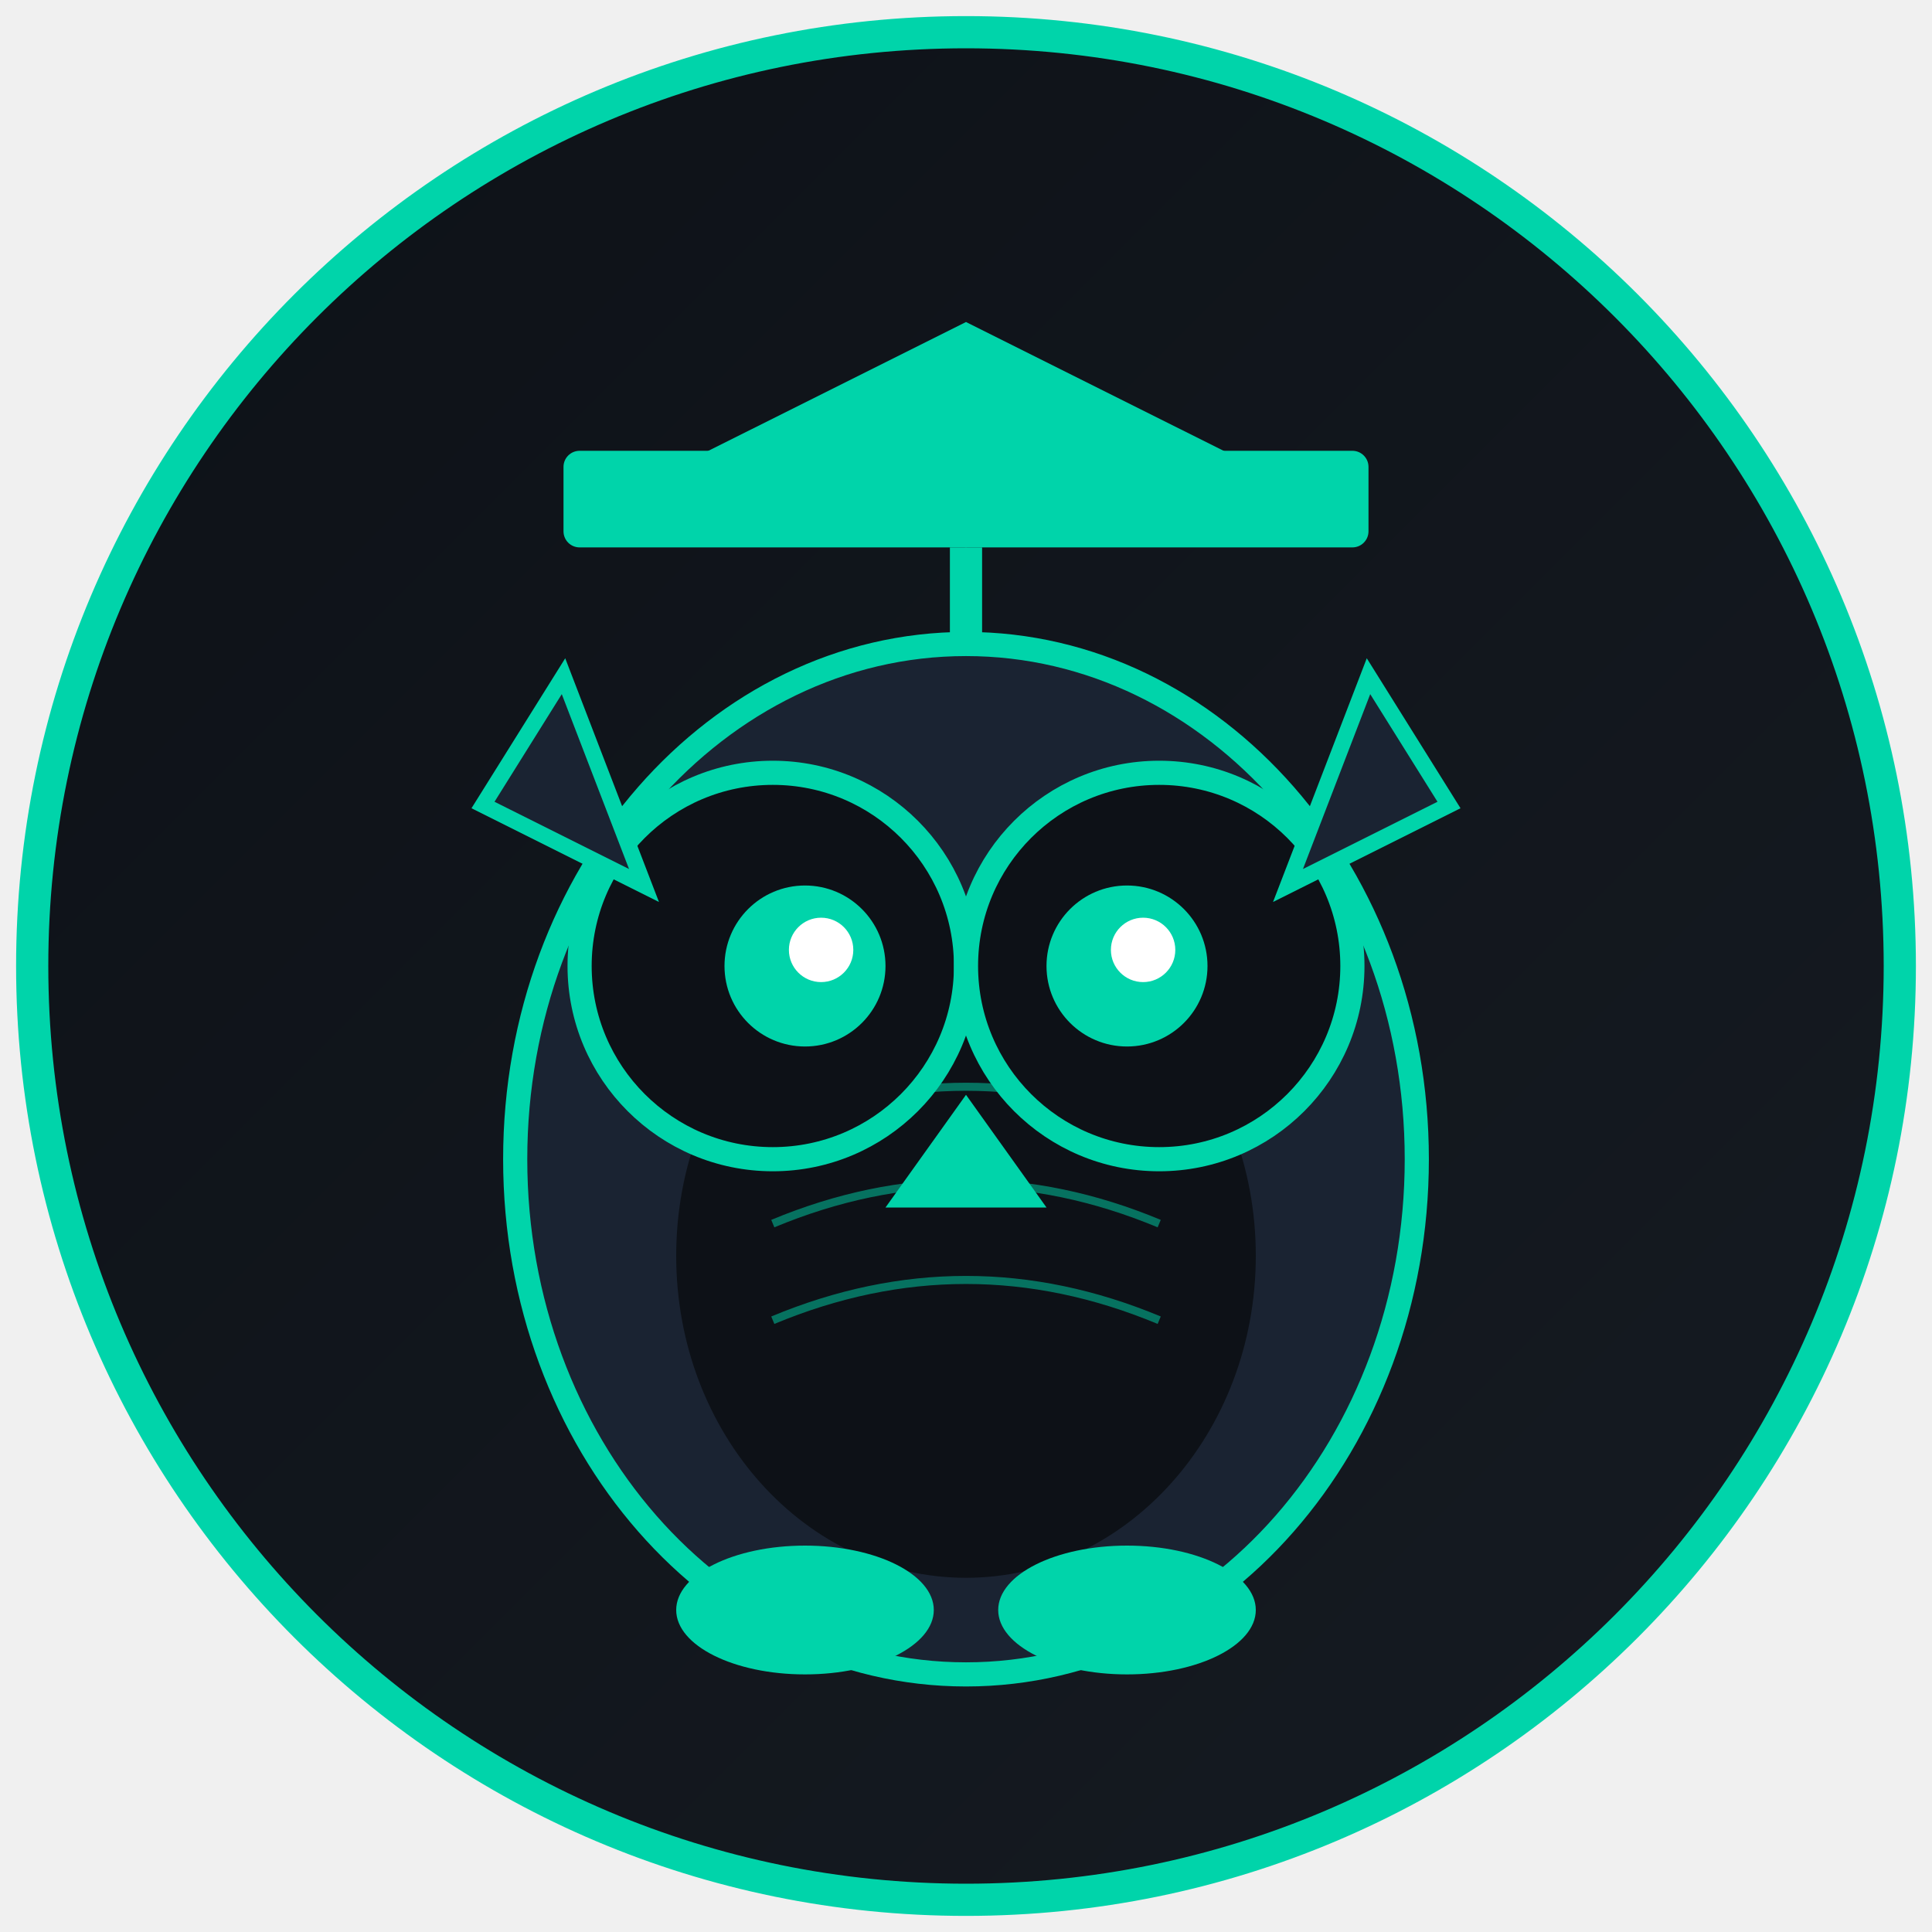
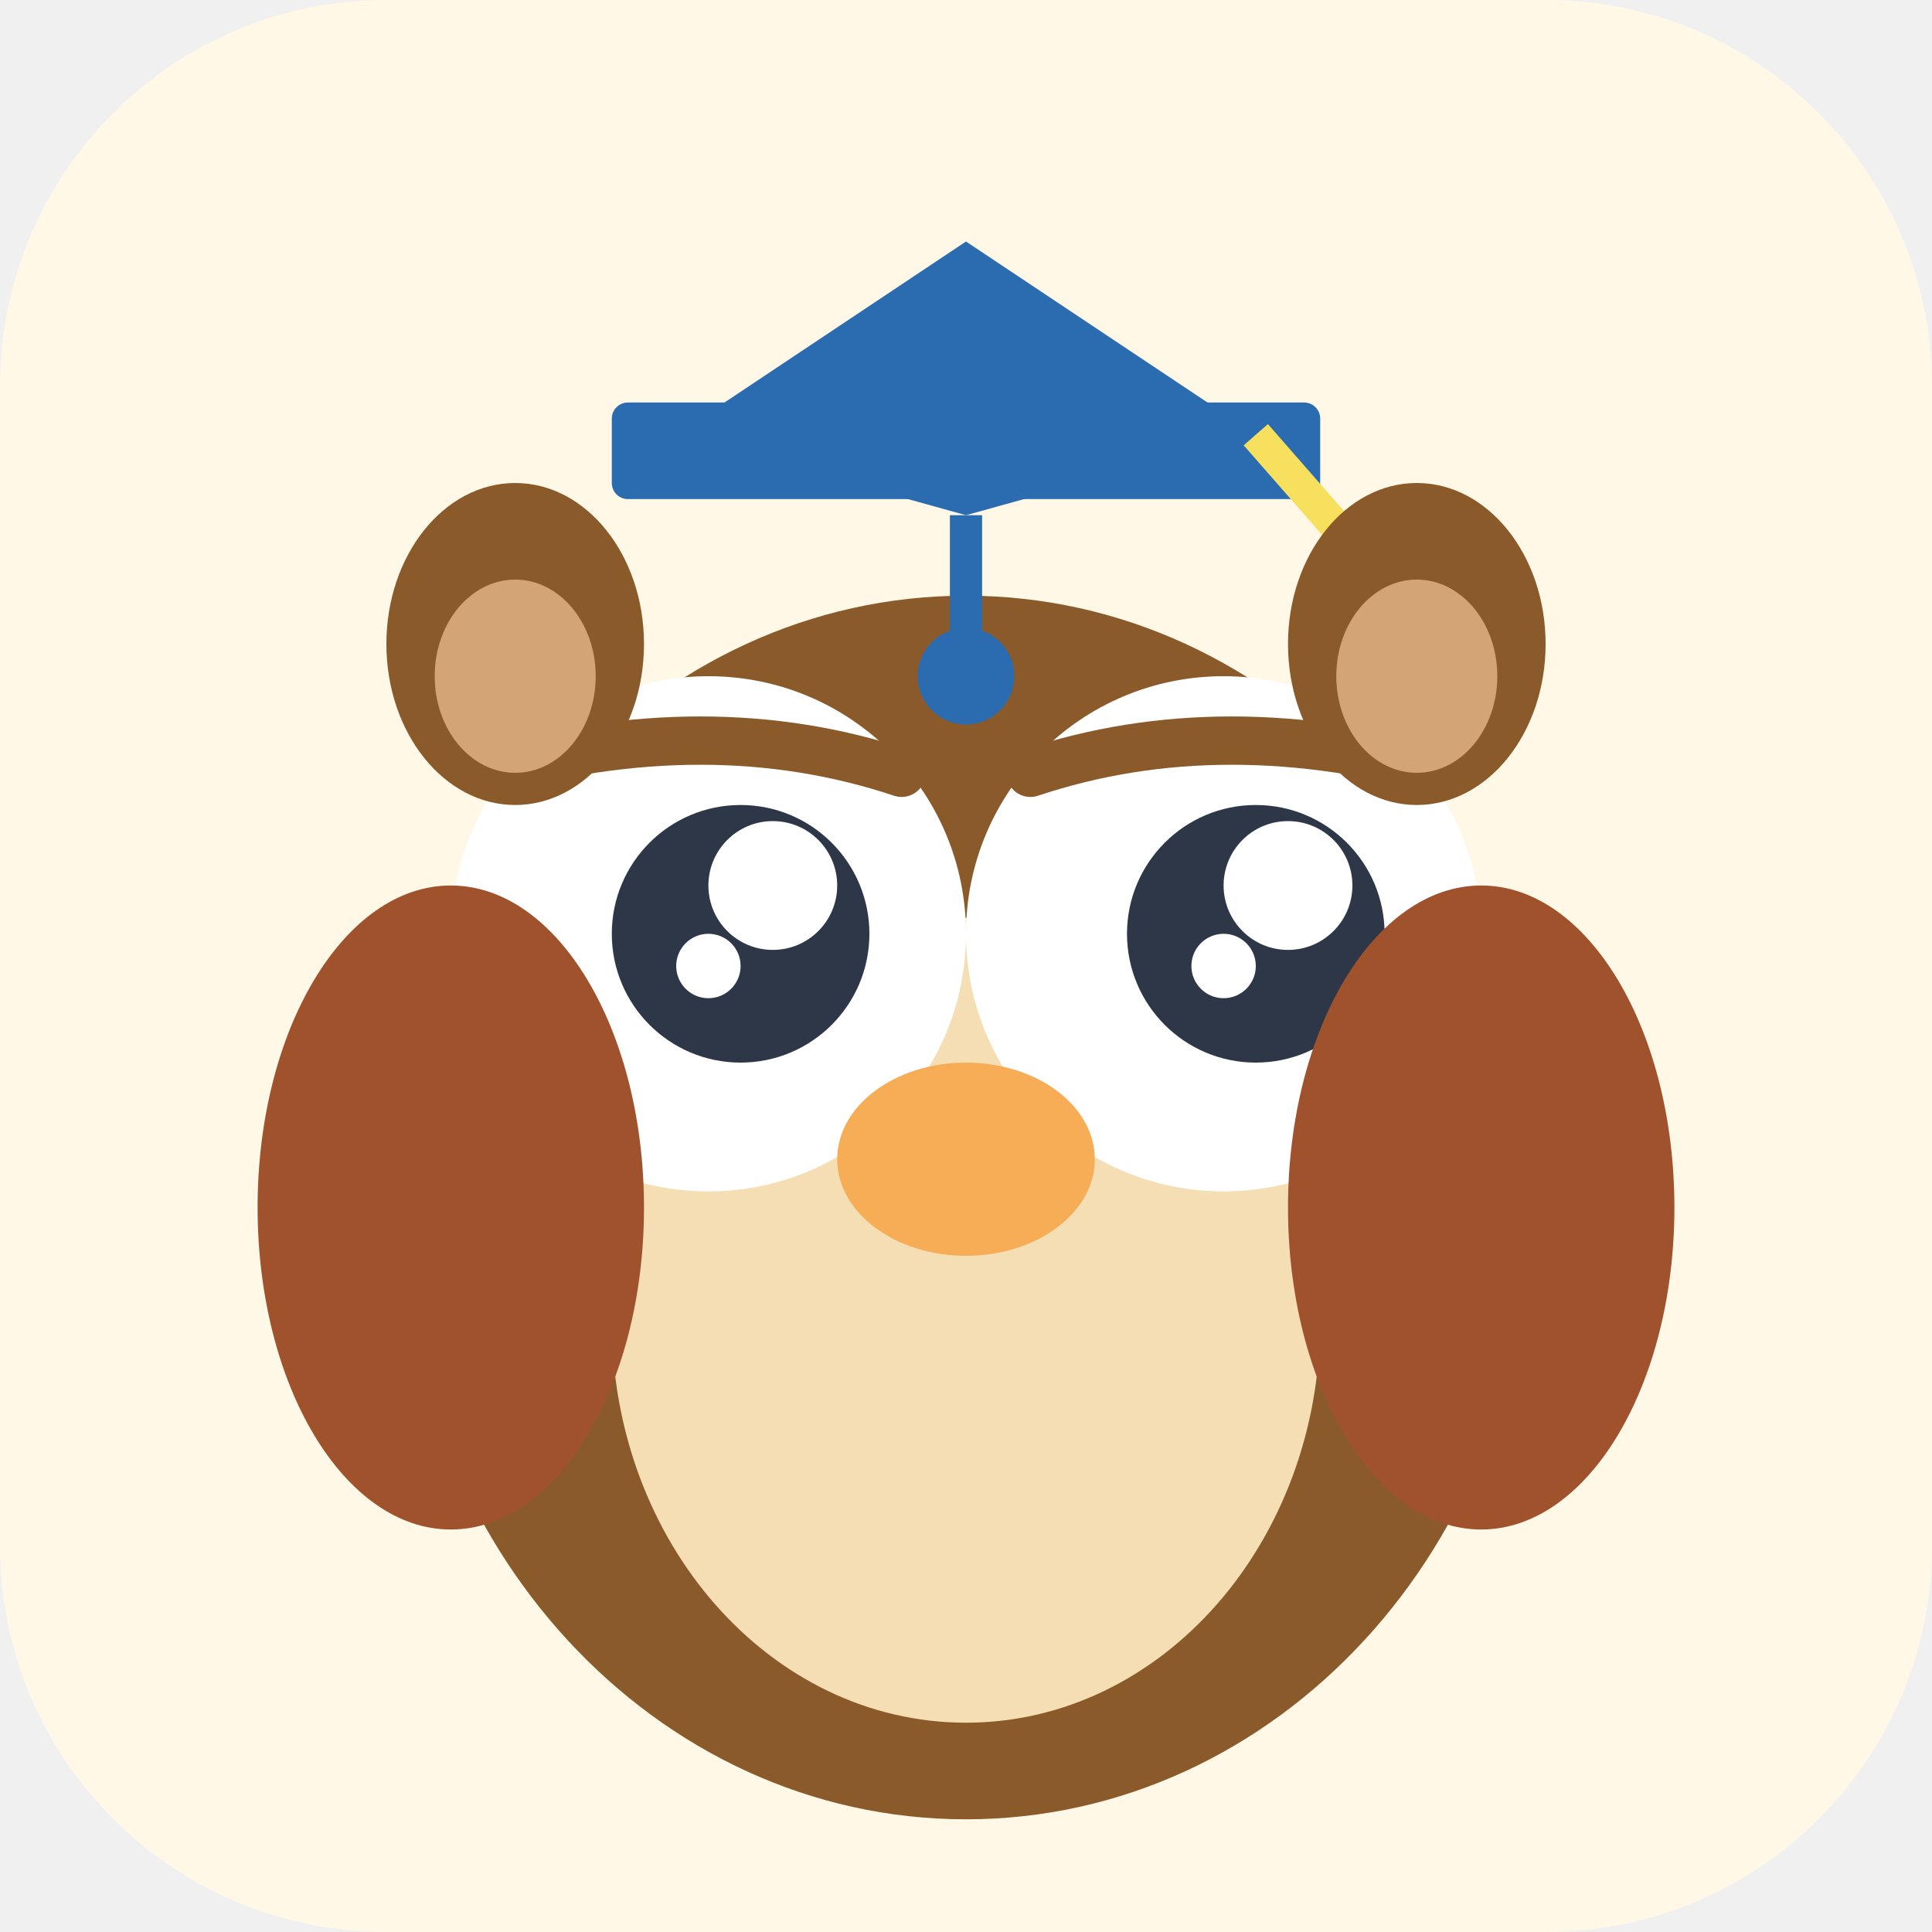
<svg xmlns="http://www.w3.org/2000/svg" viewBox="0 0 120 120">
-   <defs>
-     <linearGradient id="bg1" x1="0%" y1="0%" x2="100%" y2="100%">
-       <stop offset="0%" style="stop-color:#0D1117" />
-       <stop offset="100%" style="stop-color:#161B22" />
-     </linearGradient>
-     <linearGradient id="teal1" x1="0%" y1="0%" x2="100%" y2="100%">
-       <stop offset="0%" style="stop-color:#00D4AA" />
-       <stop offset="100%" style="stop-color:#00A88A" />
-     </linearGradient>
-   </defs>
-   <circle cx="60" cy="60" r="58" fill="url(#bg1)" stroke="#00D4AA" stroke-width="2" />
-   <rect x="35" y="28" width="50" height="6" rx="1" fill="#00D4AA" />
-   <polygon points="60,20 40,30 60,34 80,30" fill="#00D4AA" />
-   <line x1="60" y1="34" x2="60" y2="42" stroke="#00D4AA" stroke-width="2" />
-   <circle cx="60" cy="44" r="3" fill="#00D4AA" />
-   <ellipse cx="60" cy="72" rx="28" ry="32" fill="#1a2332" />
-   <ellipse cx="60" cy="72" rx="28" ry="32" fill="none" stroke="#00D4AA" stroke-width="1.5" />
-   <ellipse cx="60" cy="78" rx="18" ry="20" fill="#0D1117" />
-   <path d="M48 70 Q60 65 72 70" stroke="#00D4AA" stroke-width="0.5" fill="none" opacity="0.5" />
-   <path d="M48 76 Q60 71 72 76" stroke="#00D4AA" stroke-width="0.5" fill="none" opacity="0.5" />
-   <path d="M48 82 Q60 77 72 82" stroke="#00D4AA" stroke-width="0.5" fill="none" opacity="0.5" />
-   <circle cx="48" cy="60" r="12" fill="#0D1117" />
-   <circle cx="48" cy="60" r="12" fill="none" stroke="#00D4AA" stroke-width="1.5" />
-   <circle cx="72" cy="60" r="12" fill="#0D1117" />
-   <circle cx="72" cy="60" r="12" fill="none" stroke="#00D4AA" stroke-width="1.5" />
-   <circle cx="50" cy="60" r="5" fill="#00D4AA" />
-   <circle cx="70" cy="60" r="5" fill="#00D4AA" />
-   <circle cx="51" cy="59" r="2" fill="#fff" />
-   <circle cx="71" cy="59" r="2" fill="#fff" />
-   <polygon points="60,68 55,75 65,75" fill="#00D4AA" />
-   <polygon points="35,42 40,55 30,50" fill="#1a2332" stroke="#00D4AA" stroke-width="1" />
-   <polygon points="85,42 80,55 90,50" fill="#1a2332" stroke="#00D4AA" stroke-width="1" />
-   <ellipse cx="50" cy="100" rx="8" ry="4" fill="#00D4AA" />
-   <ellipse cx="70" cy="100" rx="8" ry="4" fill="#00D4AA" />
+   <rect width="120" height="120" rx="24" fill="#FFF8E7" />
+   <ellipse cx="60" cy="75" rx="35" ry="38" fill="#8B5A2B" />
+   <ellipse cx="60" cy="82" rx="22" ry="25" fill="#F5DEB3" />
+   <circle cx="44" cy="58" r="16" fill="white" />
+   <circle cx="76" cy="58" r="16" fill="white" />
+   <circle cx="46" cy="58" r="8" fill="#2D3748" />
+   <circle cx="78" cy="58" r="8" fill="#2D3748" />
+   <circle cx="48" cy="55" r="4" fill="white" />
+   <circle cx="80" cy="55" r="4" fill="white" />
+   <circle cx="44" cy="60" r="2" fill="white" />
+   <circle cx="76" cy="60" r="2" fill="white" />
+   <path d="M30 48 Q44 44 56 48" stroke="#8B5A2B" stroke-width="3" fill="none" stroke-linecap="round" />
+   <path d="M64 48 Q76 44 90 48" stroke="#8B5A2B" stroke-width="3" fill="none" stroke-linecap="round" />
+   <ellipse cx="60" cy="72" rx="8" ry="6" fill="#F6AD55" />
+   <ellipse cx="28" cy="75" rx="12" ry="20" fill="#A0522D" />
+   <ellipse cx="92" cy="75" rx="12" ry="20" fill="#A0522D" />
+   <rect x="38" y="25" width="44" height="6" rx="1" fill="#2B6CB0" />
+   <polygon points="60,15 42,27 60,32 78,27" fill="#2B6CB0" />
+   <line x1="60" y1="32" x2="60" y2="40" stroke="#2B6CB0" stroke-width="2" />
+   <circle cx="60" cy="42" r="3" fill="#2B6CB0" />
+   <line x1="78" y1="27" x2="85" y2="35" stroke="#F6E05E" stroke-width="2" />
+   <circle cx="85" cy="37" r="3" fill="#F6E05E" />
+   <ellipse cx="32" cy="40" rx="8" ry="10" fill="#8B5A2B" />
+   <ellipse cx="88" cy="40" rx="8" ry="10" fill="#8B5A2B" />
+   <ellipse cx="32" cy="42" rx="5" ry="6" fill="#D4A574" />
+   <ellipse cx="88" cy="42" rx="5" ry="6" fill="#D4A574" />
</svg>
